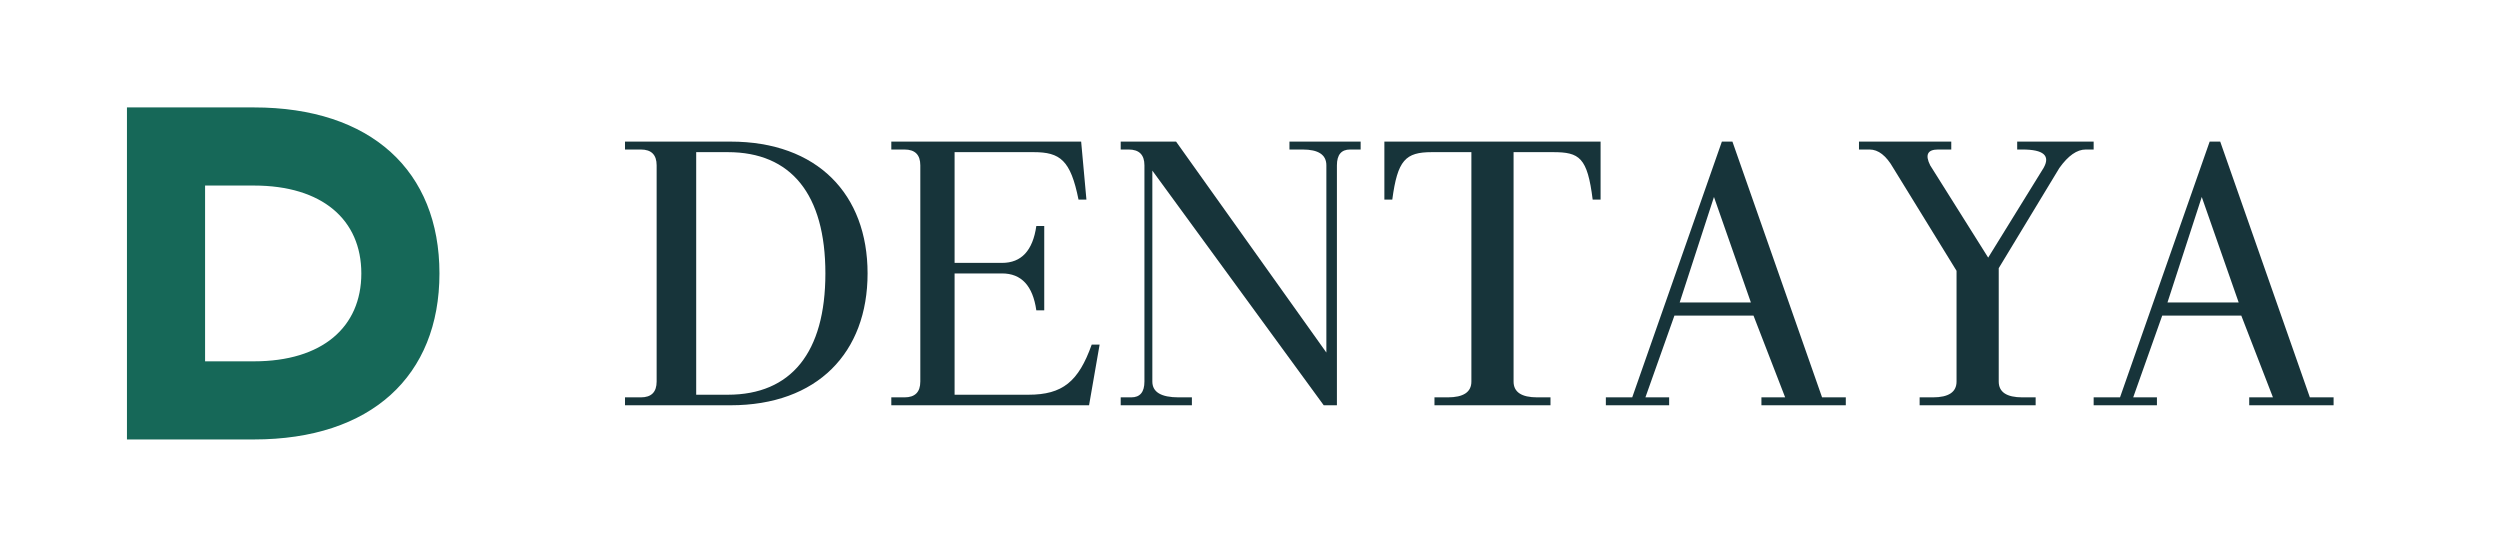
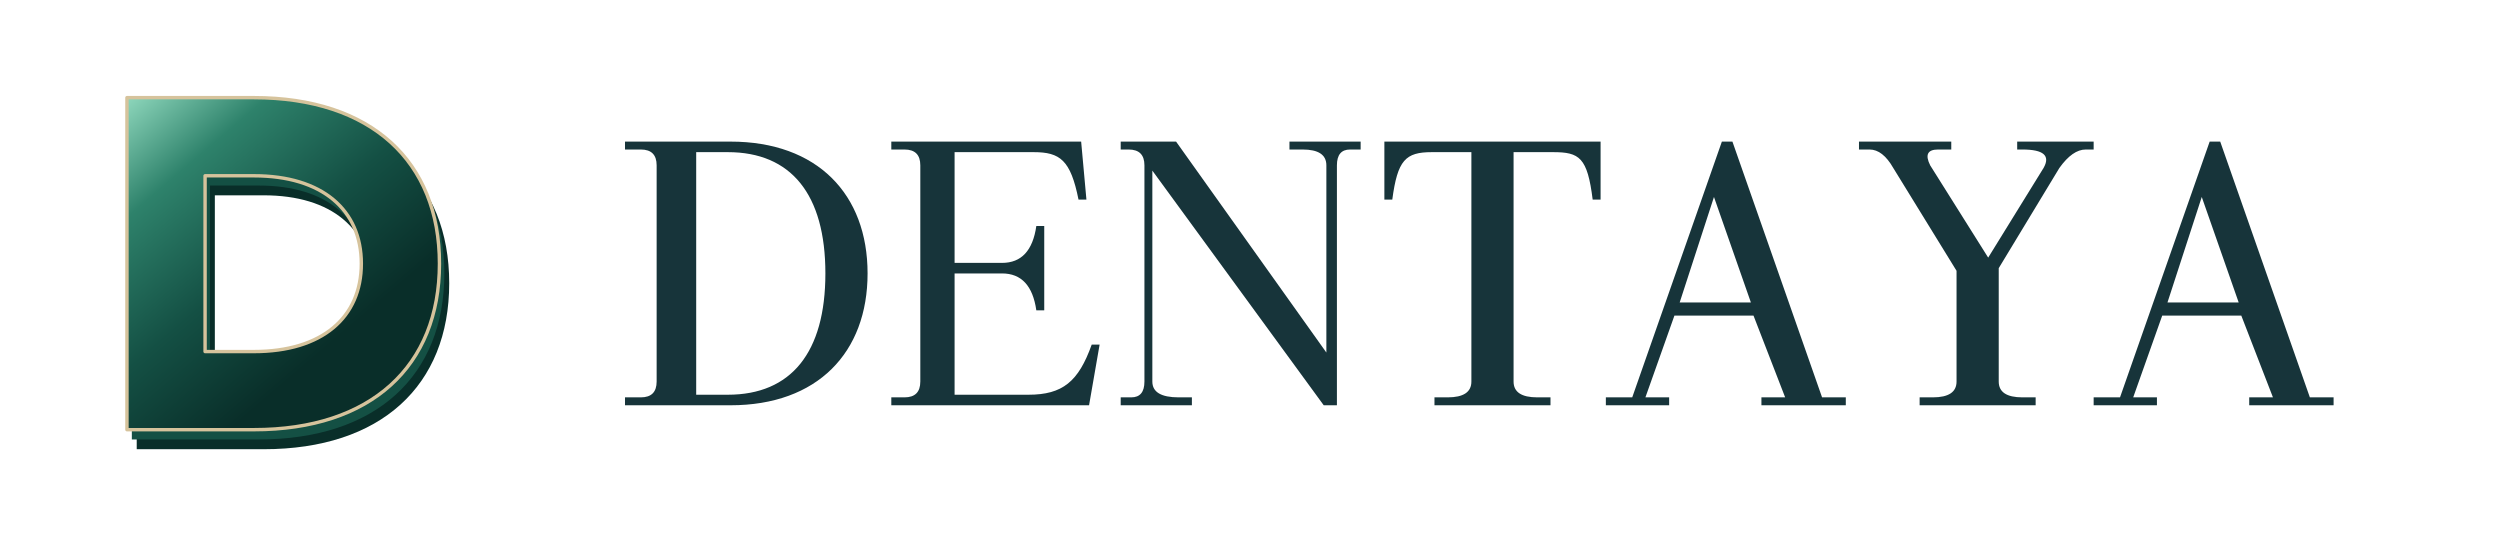
<svg xmlns="http://www.w3.org/2000/svg" viewBox="0 0 512 112" role="img" aria-label="DENTAYA">
-   <g transform="translate(8 8)">
-     <path fill="#166858" fill-rule="evenodd" d="M18 14H44C68 14 82 27 82 48S68 82 44 82H18ZM34 30V66H44C58 66 66 59 66 48S58 30 44 30Z" />
+   <defs>
+     <linearGradient id="dy-01-light-face" x1="0" y1="0" x2=".8" y2="1" gradientUnits="objectBoundingBox">
+       <stop offset="0" stop-color="#8ED7BC" />
+       <stop offset=".22" stop-color="#2E826B" />
+       <stop offset=".5" stop-color="#145044" />
+       <stop offset=".77" stop-color="#092E29" />
+       <stop offset="1" stop-color="#092E29" />
+     </linearGradient>
+     <linearGradient id="dy-01-light-tile" x2=".8" y2="1">
+       <stop stop-color="#244F48" />
+       <stop offset=".48" stop-color="#133C35" />
+       <stop offset="1" stop-color="#071E1C" />
+     </linearGradient>
+   </defs>
+   <g transform="translate(8 6)">
+     <g data-material="emerald" data-depth="vector">
+       <g transform="translate(2 4)">
+         <path fill="#092E29" fill-rule="evenodd" d="M18 14H44C68 14 82 27 82 48S68 82 44 82H18ZM34 30V66H44C58 66 66 59 66 48S58 30 44 30Z" />
+       </g>
+       <g transform="translate(1 2)">
+         <path fill="#145044" fill-rule="evenodd" d="M18 14H44C68 14 82 27 82 48S68 82 44 82H18ZM34 30V66H44C58 66 66 59 66 48S58 30 44 30Z" />
+       </g>
+       <path fill="url(#dy-01-light-face)" fill-rule="evenodd" stroke="#D6C39C" stroke-width="0.7" stroke-linejoin="round" d="M18 14H44C68 14 82 27 82 48S68 82 44 82H18ZM34 30V66H44C58 66 66 59 66 48S58 30 44 30Z" />
+     </g>
  </g>
  <g fill="#17343A" transform="translate(128 29) scale(0.54 0.54)">
    <path data-letter="D" fill-rule="evenodd" d="M0 0H40C73 0 92 20 92 50S73 100 40 100H0V97H6Q12 97 12 91V9Q12 3 6 3H0ZM27 4V96H39C63 96 76 80 76 50S63 4 39 4Z" transform="translate(0 0)" />
    <path data-letter="E" fill-rule="evenodd" d="M0 0H72L74 22H71C68 7 64 4 54 4H24V46H42Q53 46 55 32H58V64H55Q53 50 42 50H24V96H52C65 96 71 91 76 77H79L75 100H0V97H5Q11 97 11 91V9Q11 3 5 3H0Z" transform="translate(101 0)" />
    <path data-letter="N" fill-rule="evenodd" d="M0 0H21L78 80V9Q78 3 69 3H64V0H91V3H87Q82 3 82 9V100H77L12 11V91Q12 97 22 97H27V100H0V97H4Q9 97 9 91V9Q9 3 3 3H0Z" transform="translate(188 0)" />
    <path data-letter="T" fill-rule="evenodd" d="M1 0H83V22H80C78 6 75 4 65 4H50V91Q50 97 59 97H64V100H20V97H25Q34 97 34 91V4H19C9 4 6 7 4 22H1Z" transform="translate(287 0)" />
    <path data-letter="A" fill-rule="evenodd" d="M0 100V97H10L44 0H48L82 97H91V100H59V97H68L56 66H26L15 97H24V100ZM28 61H55L41 21Z" transform="translate(372 0)" />
    <path data-letter="Y" fill-rule="evenodd" d="M0 0H35V3H30Q24 3 27 9L49 44L70 10Q74 3 62 3H60V0H89V3H86Q81 3 76 10L53 48V91Q53 97 62 97H67V100H23V97H28Q37 97 37 91V49L13 10Q9 3 4 3H0Z" transform="translate(468 0)" />
    <path data-letter="A" fill-rule="evenodd" d="M0 100V97H10L44 0H48L82 97H91V100H59V97H68L56 66H26L15 97H24V100ZM28 61H55L41 21Z" transform="translate(557 0)" />
  </g>
</svg>
